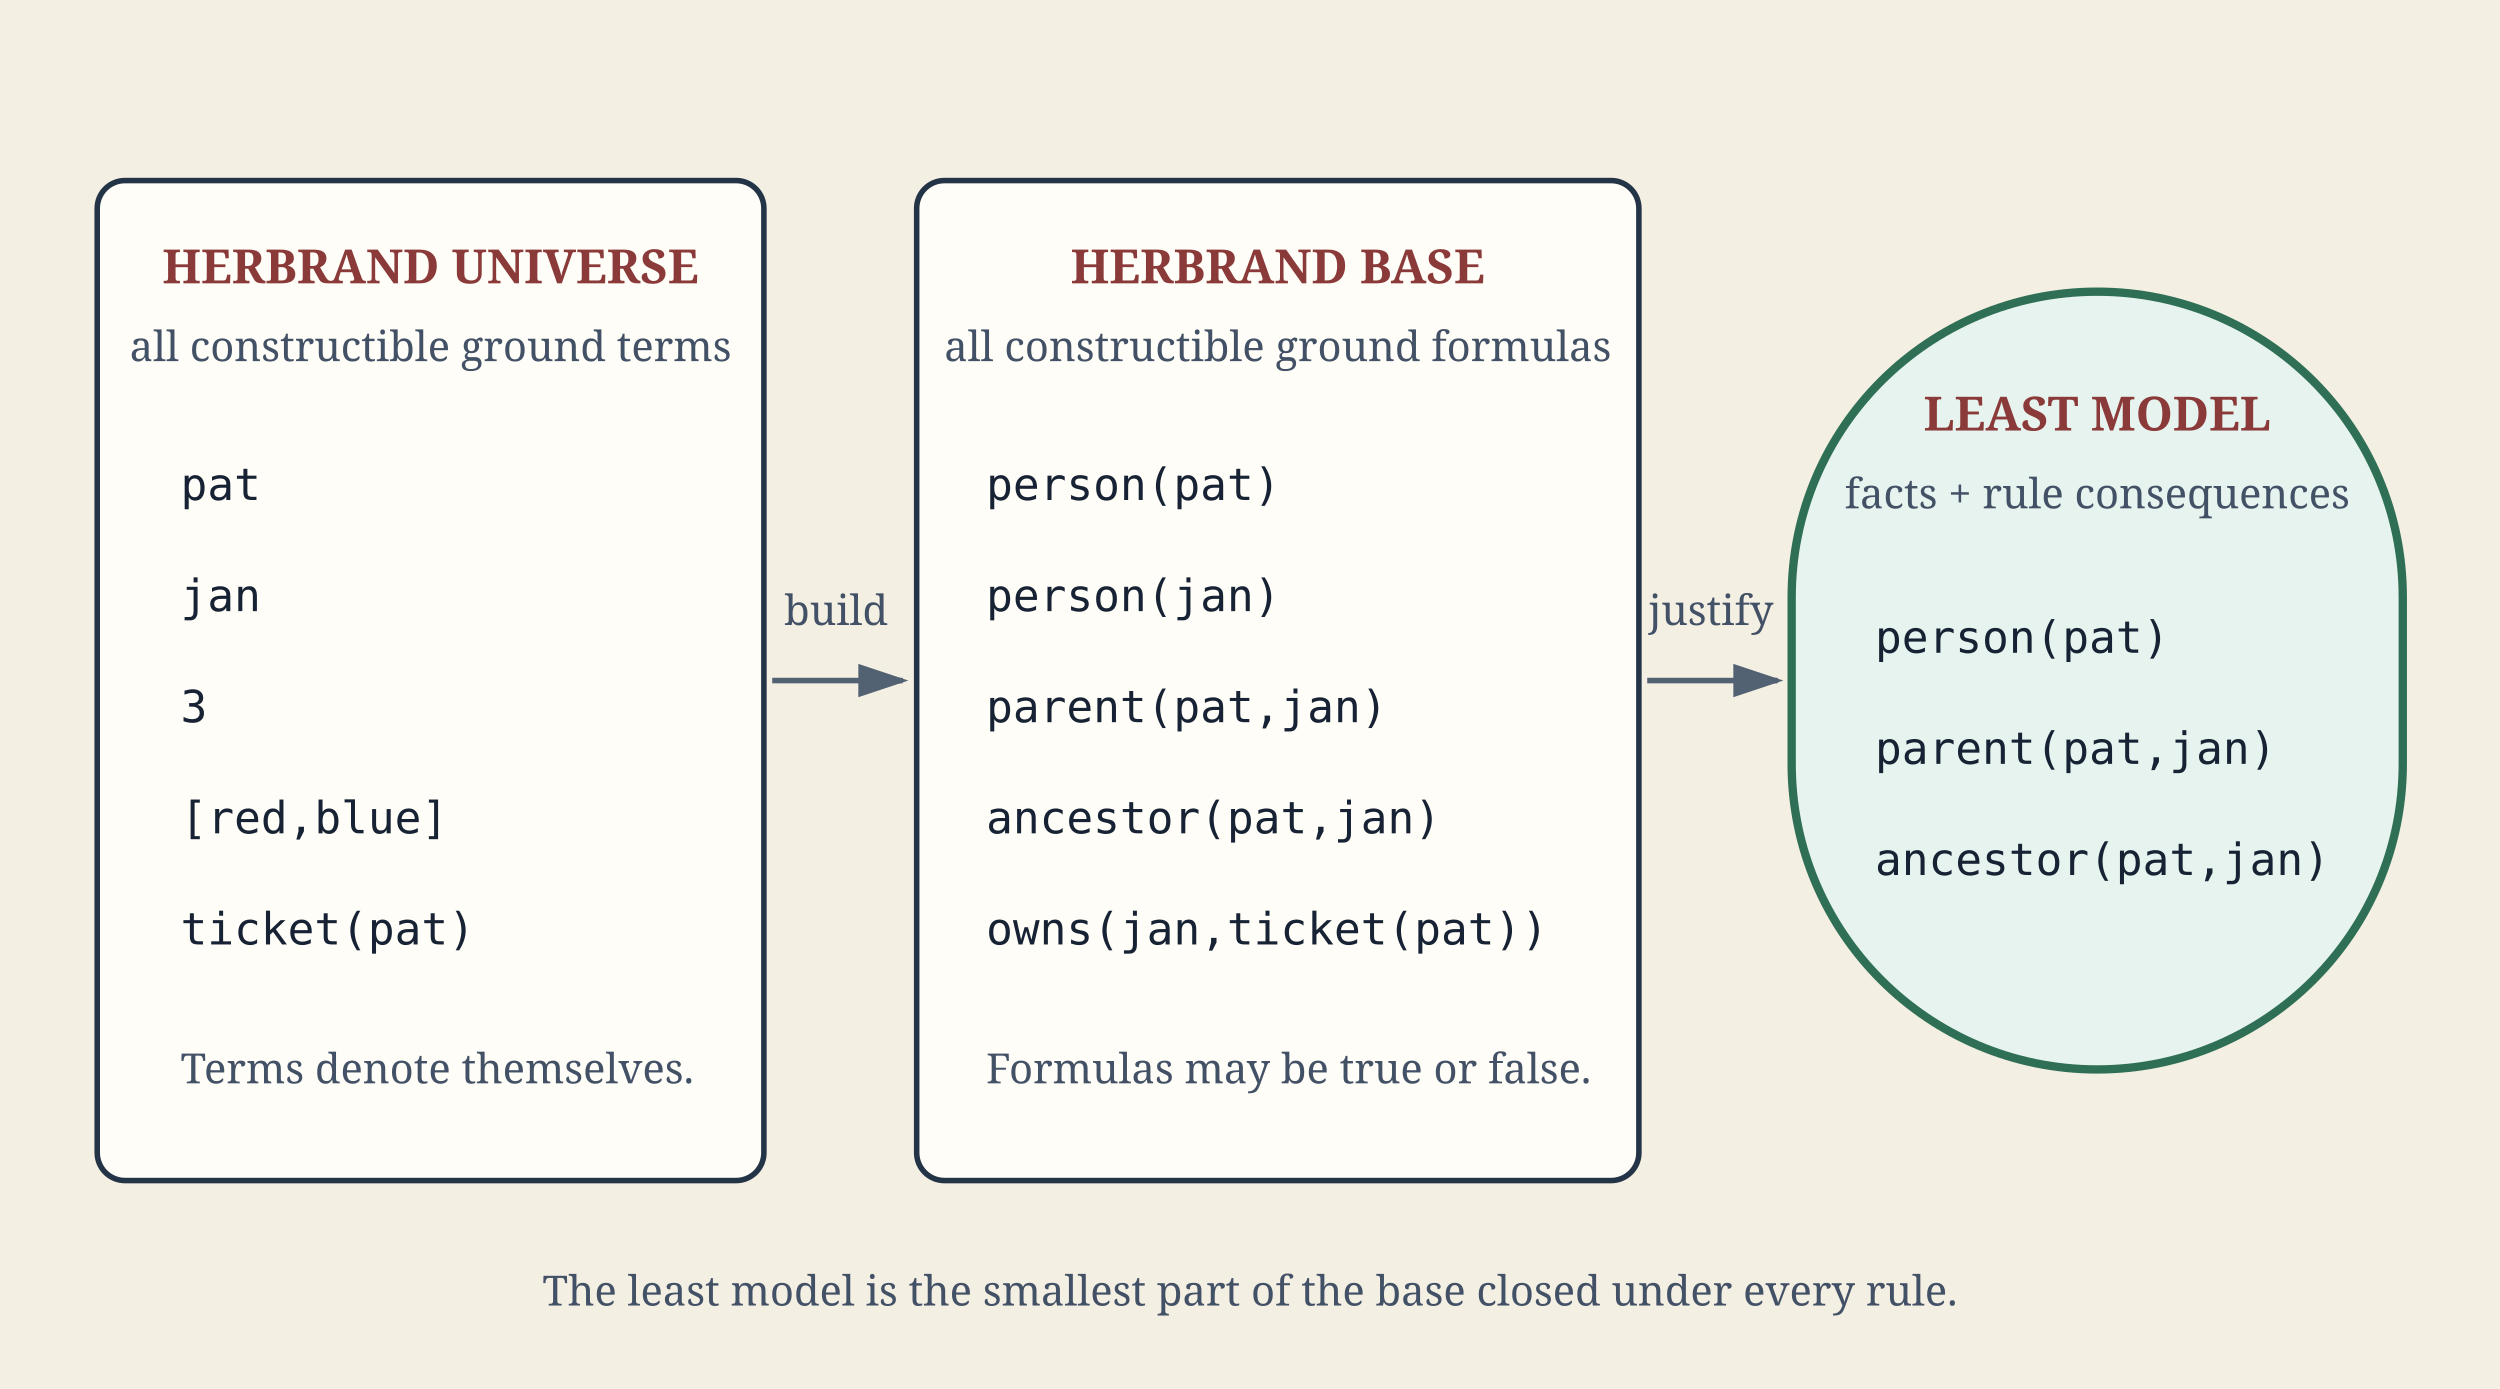
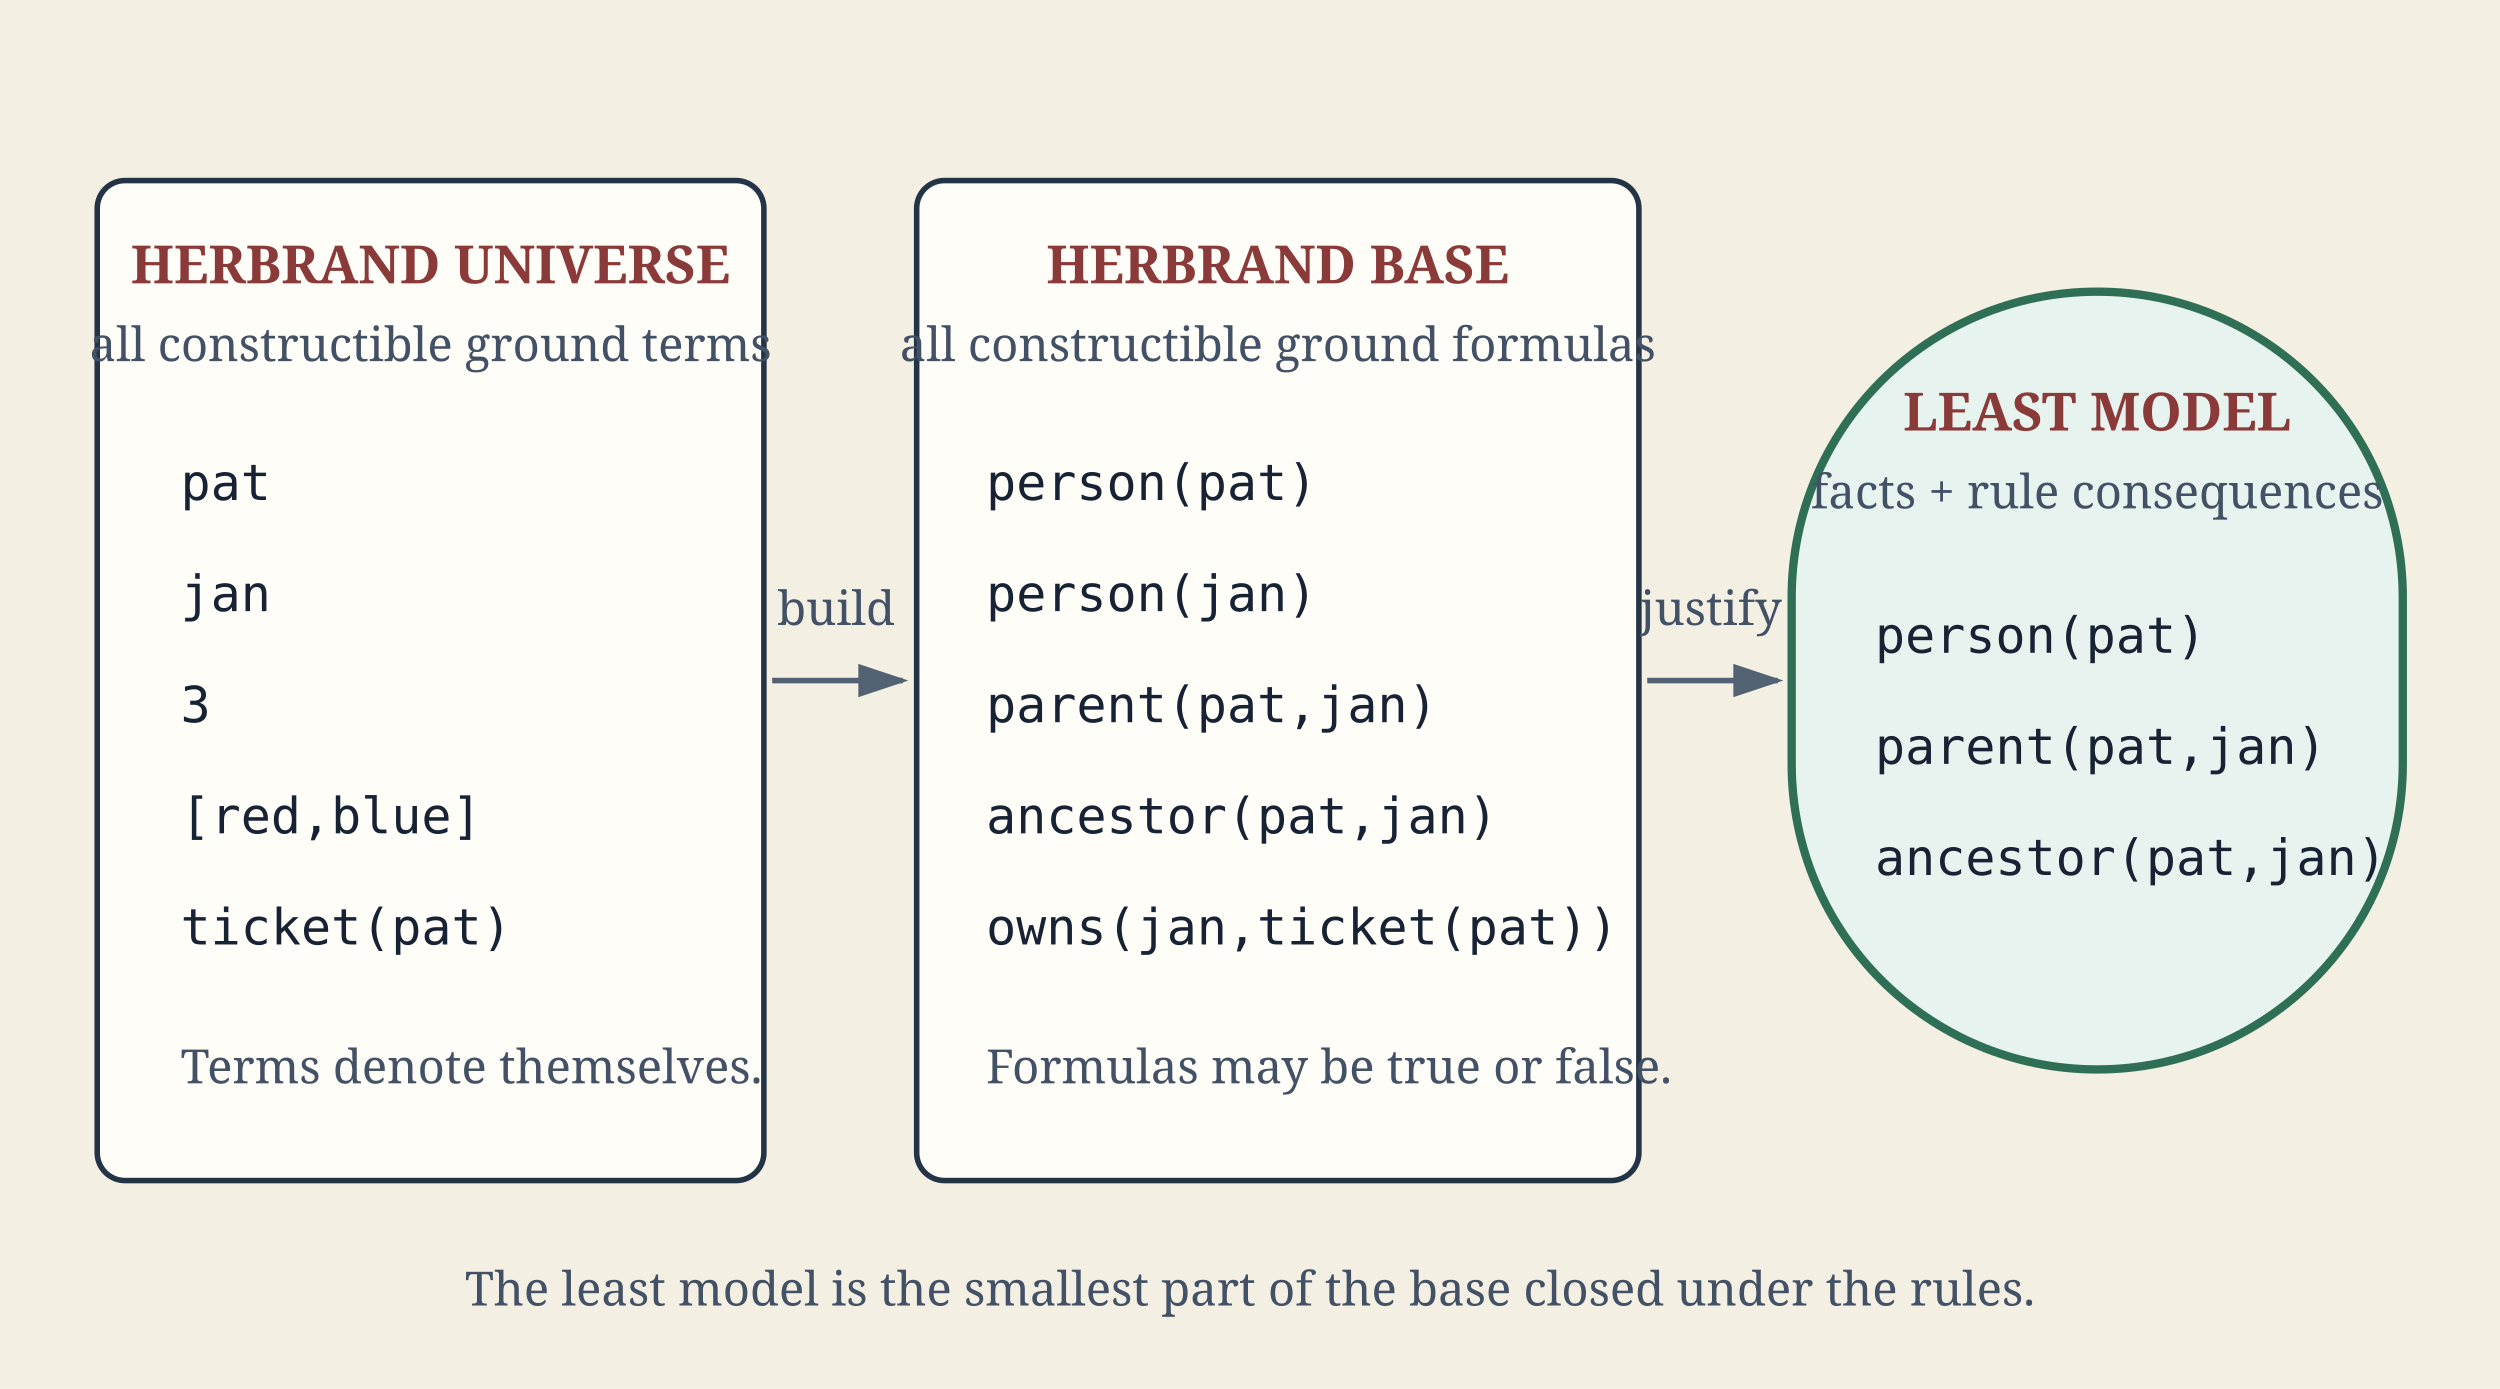
<svg xmlns="http://www.w3.org/2000/svg" width="900" height="500" viewBox="0 0 900 500" role="img" aria-labelledby="title desc">
  <defs>
    <marker id="arrow" markerWidth="10" markerHeight="10" refX="8" refY="3" orient="auto">
      <path d="M0,0 L0,6 L9,3 z" fill="#526273" />
    </marker>
    <style>
      .box{fill:#fffdf7;stroke:#243447;stroke-width:2}
      .model{fill:#e7f3ee;stroke:#2f6f55;stroke-width:3}
-       .title{fill:#8b3a3a;font:bold 17px Georgia,serif}
-       .text{fill:#172334;font:16px ui-monospace,SFMono-Regular,Consolas,monospace}
-       .prose{fill:#435166;font:15px Georgia,serif}
+       .title{fill:#8b3a3a;font:bold 19px Georgia,serif}
+       .text{fill:#172334;font:18px ui-monospace,SFMono-Regular,Consolas,monospace}
+       .prose{fill:#435166;font:17px Georgia,serif}
      .line{stroke:#526273;stroke-width:2;fill:none;marker-end:url(#arrow)}
    </style>
  </defs>
  <rect width="900" height="500" fill="#f4efe3" />
  <rect class="box" x="35" y="65" width="240" height="360" rx="10" />
  <text class="title" x="155" y="102" text-anchor="middle">HERBRAND UNIVERSE</text>
  <text class="prose" x="155" y="130" text-anchor="middle">all constructible ground terms</text>
  <text class="text" x="65" y="180">pat</text>
  <text class="text" x="65" y="220">jan</text>
  <text class="text" x="65" y="260">3</text>
  <text class="text" x="65" y="300">[red,blue]</text>
  <text class="text" x="65" y="340">ticket(pat)</text>
  <text class="prose" x="65" y="390">Terms denote themselves.</text>
  <rect class="box" x="330" y="65" width="260" height="360" rx="10" />
  <text class="title" x="460" y="102" text-anchor="middle">HERBRAND BASE</text>
  <text class="prose" x="460" y="130" text-anchor="middle">all constructible ground formulas</text>
  <text class="text" x="355" y="180">person(pat)</text>
  <text class="text" x="355" y="220">person(jan)</text>
  <text class="text" x="355" y="260">parent(pat,jan)</text>
  <text class="text" x="355" y="300">ancestor(pat,jan)</text>
  <text class="text" x="355" y="340">owns(jan,ticket(pat))</text>
  <text class="prose" x="355" y="390">Formulas may be true or false.</text>
  <rect class="model" x="645" y="105" width="220" height="280" rx="110" />
  <text class="title" x="755" y="155" text-anchor="middle">LEAST MODEL</text>
  <text class="prose" x="755" y="183" text-anchor="middle">facts + rule consequences</text>
  <text class="text" x="675" y="235">person(pat)</text>
  <text class="text" x="675" y="275">parent(pat,jan)</text>
  <text class="text" x="675" y="315">ancestor(pat,jan)</text>
  <path class="line" d="M278 245 L325 245" />
  <path class="line" d="M593 245 L640 245" />
  <text class="prose" x="301" y="225" text-anchor="middle">build</text>
  <text class="prose" x="616" y="225" text-anchor="middle">justify</text>
-   <text class="prose" x="450" y="470" text-anchor="middle">The least model is the smallest part of the base closed under every rule.</text>
+   <text class="prose" x="450" y="470" text-anchor="middle">The least model is the smallest part of the base closed under the rules.</text>
</svg>
